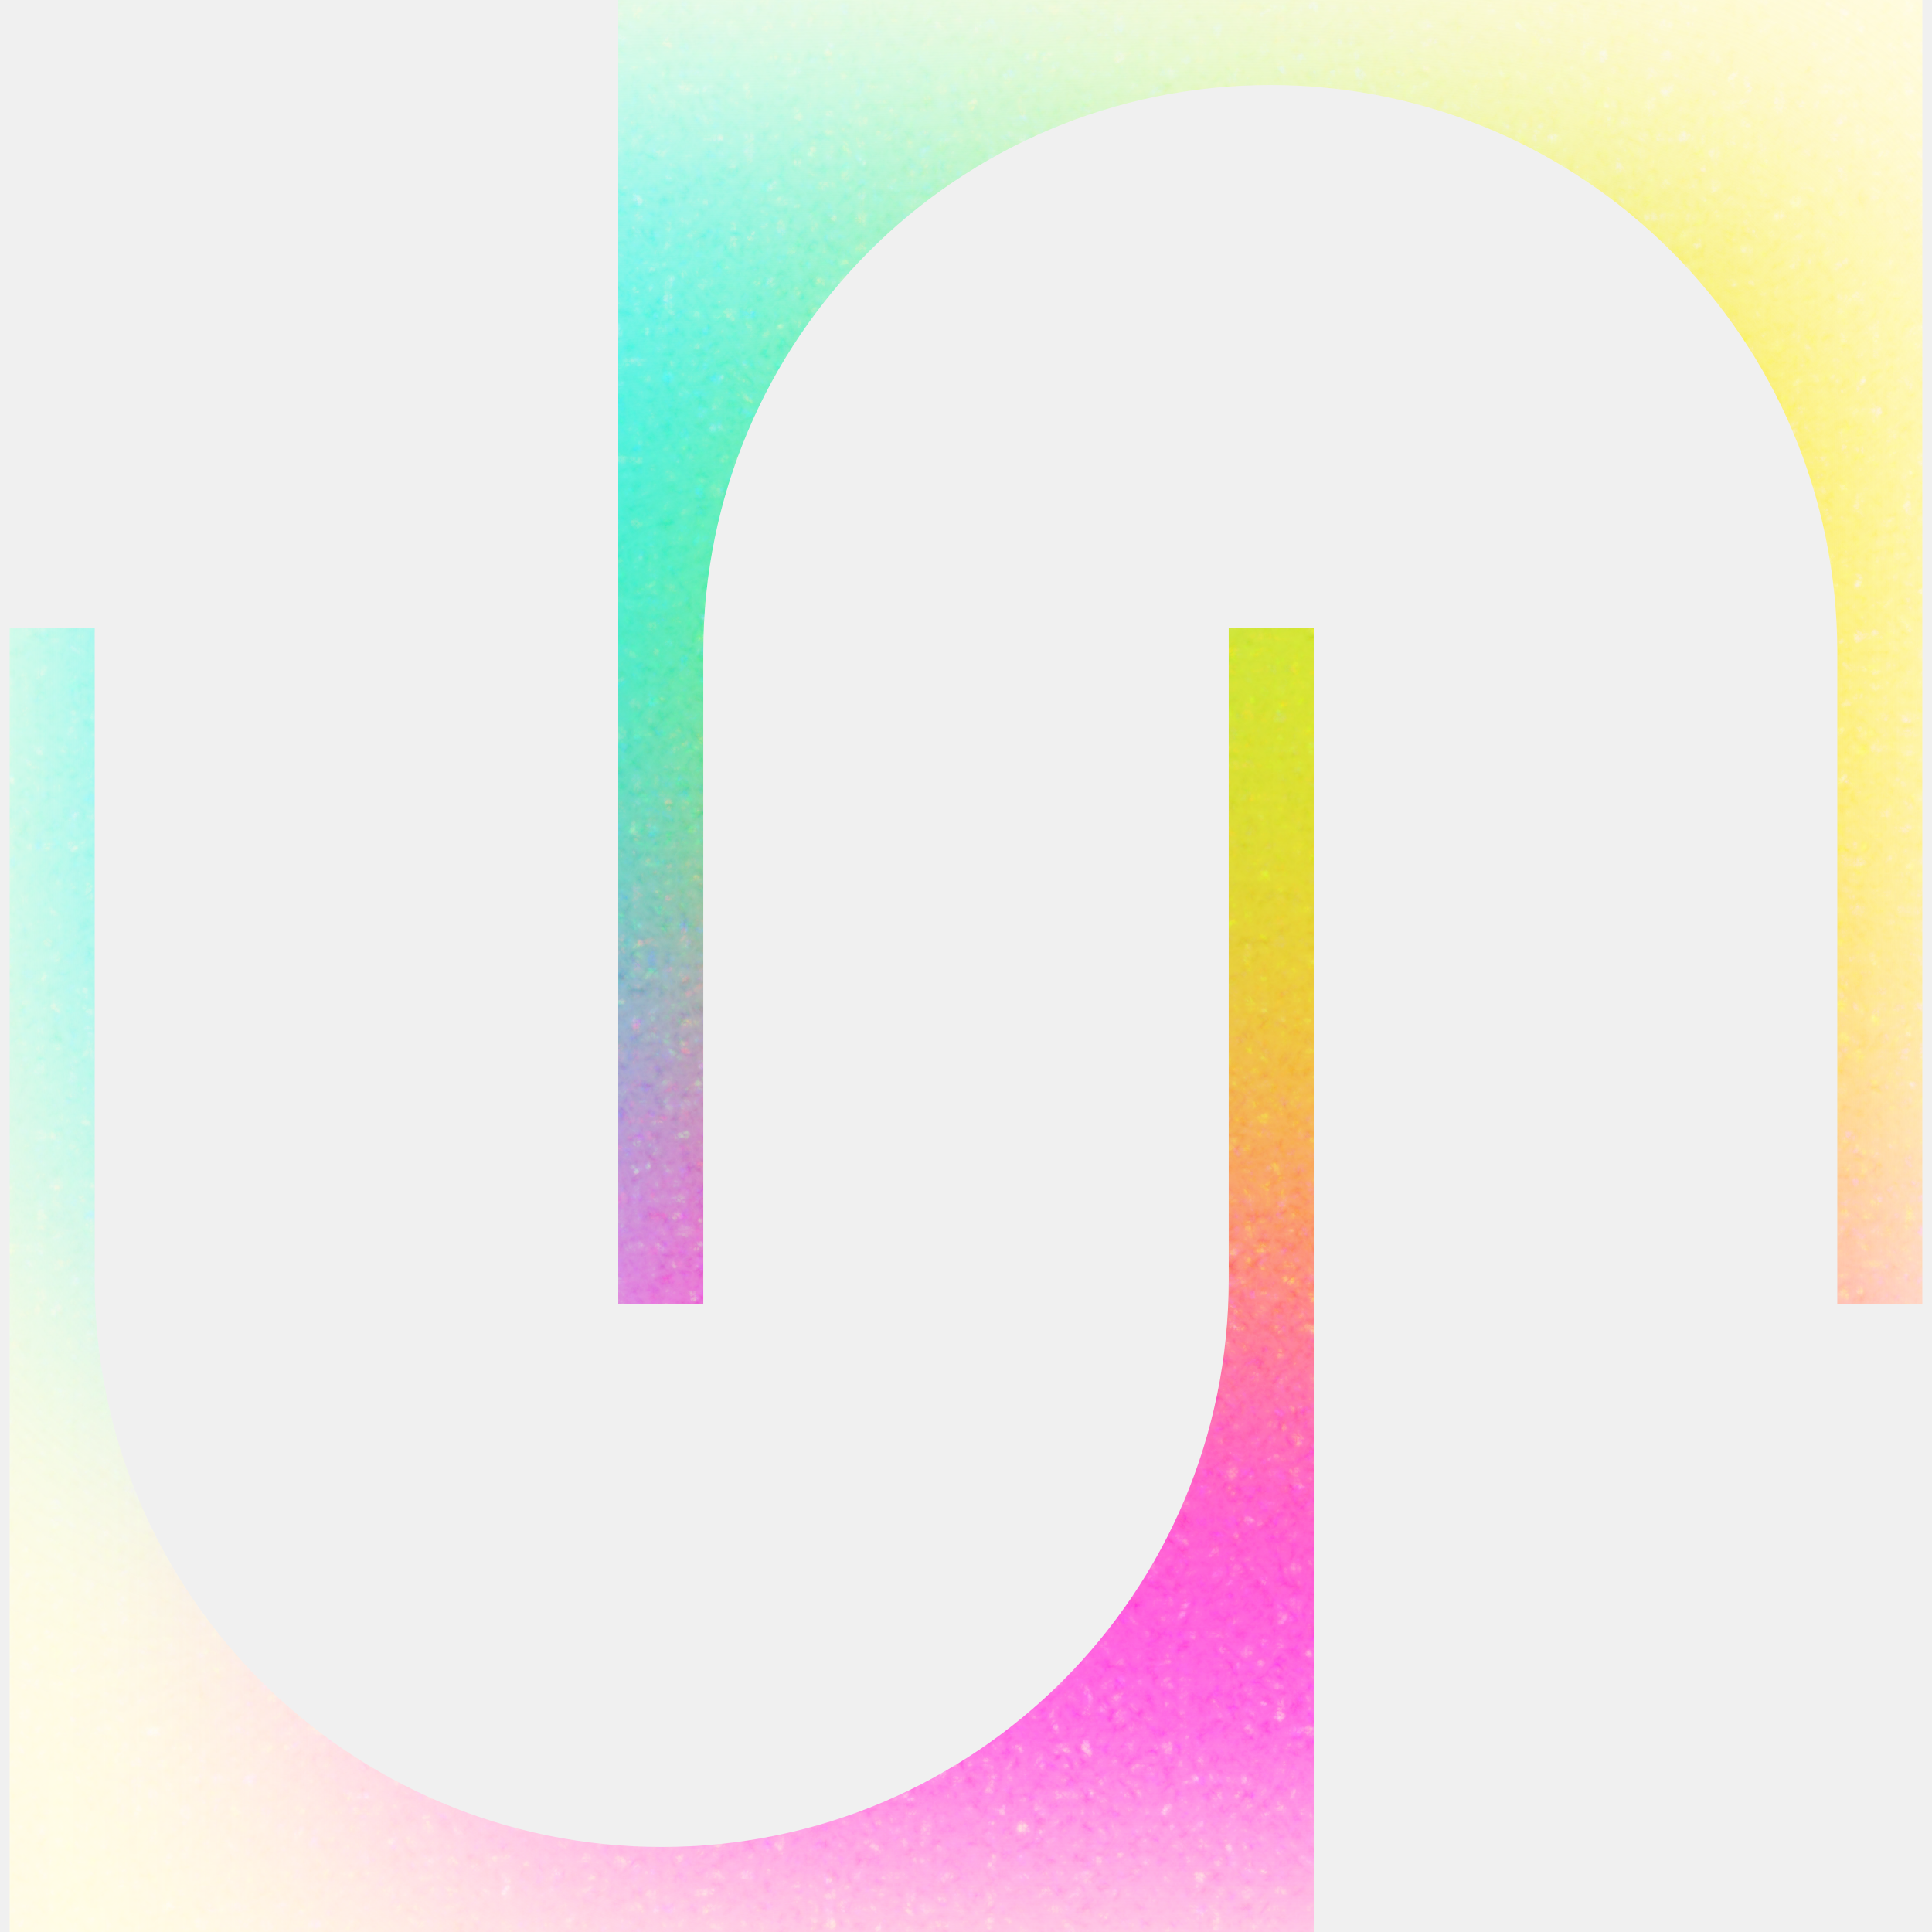
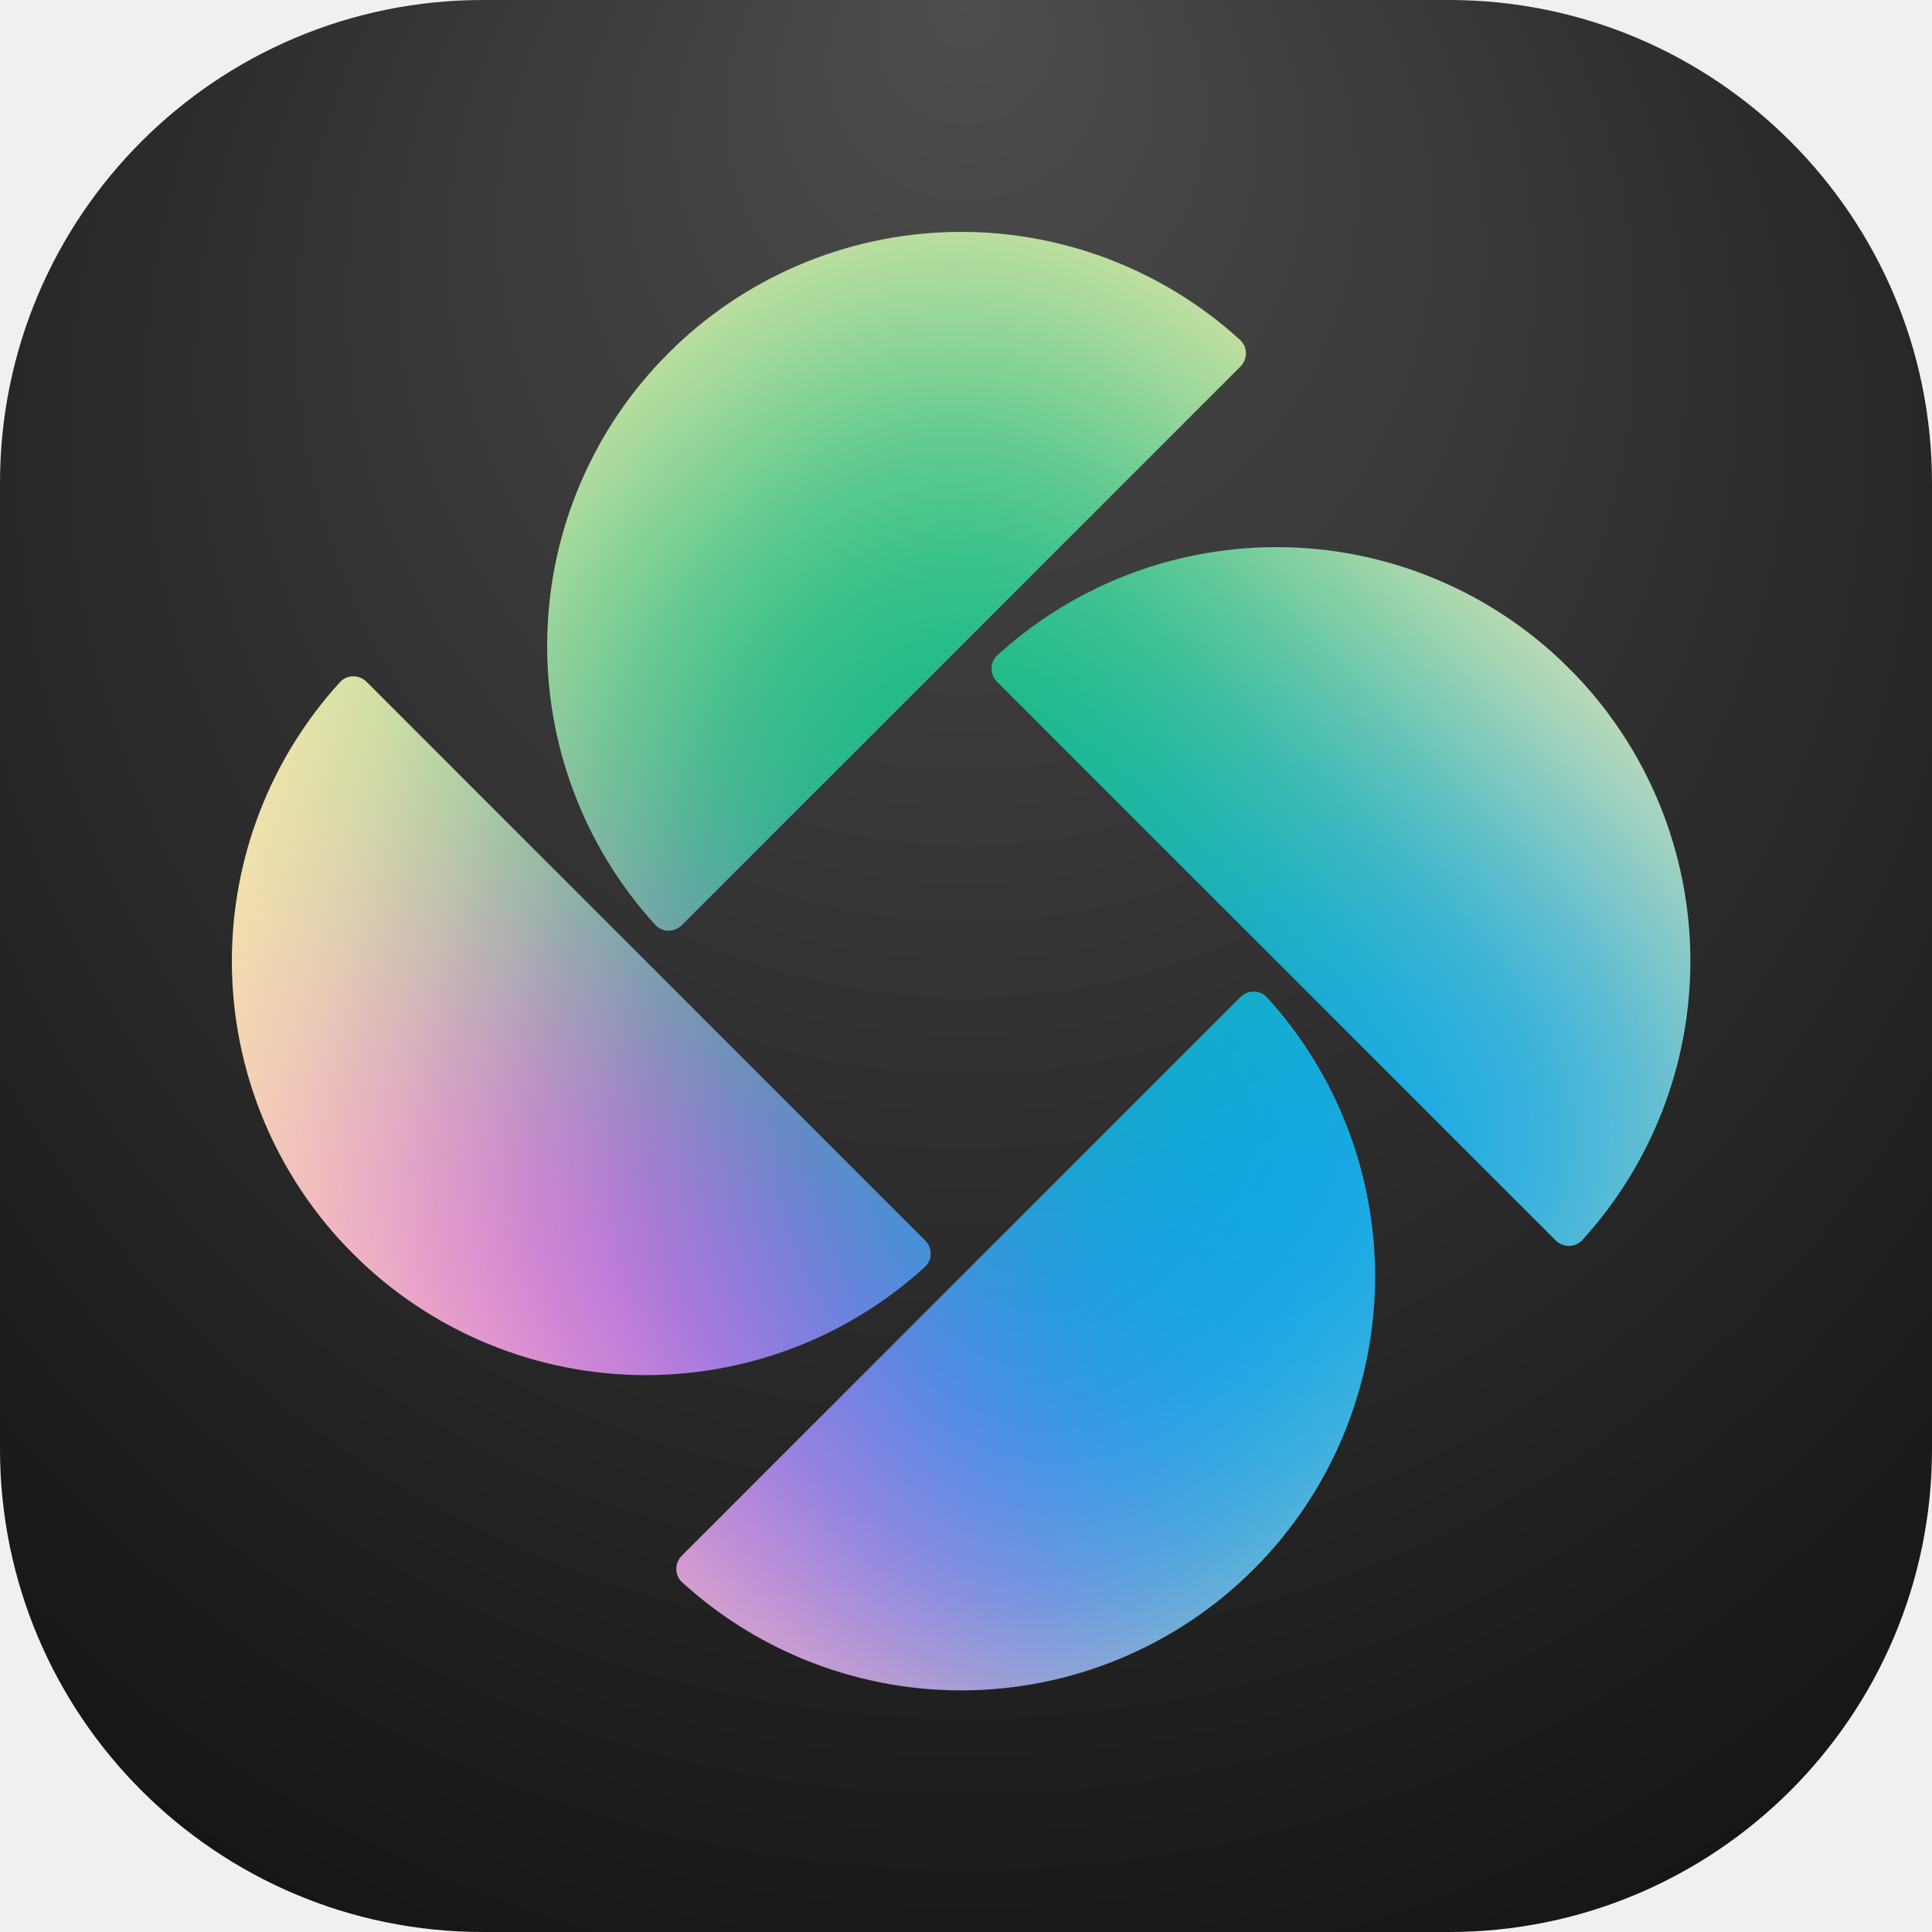
- <svg xmlns="http://www.w3.org/2000/svg" fill="none" viewBox="0 0 200 200" width="400" height="400" class="coolshapes star-1 ">
-   <g clip-path="url(#cs_clip_1_star-1)">
-     <mask id="cs_mask_1_star-1" style="mask-type:alpha" width="200" height="200" x="0" y="0" maskUnits="userSpaceOnUse">
-       <path fill-rule="evenodd" clip-rule="evenodd" d="M64 0H199V135H190.196V67.5C190.196 35.083 163.917 8.804 131.5 8.804C99.083 8.804 72.804 35.083 72.804 67.5V135H64V0ZM136 65L136 200L1 200L1 65L9.804 65L9.804 132.5C9.804 164.917 36.083 191.196 68.5 191.196C100.917 191.196 127.196 164.917 127.196 132.5V65H136Z" fill="#fff" />
+ <svg xmlns="http://www.w3.org/2000/svg" xmlns:xlink="http://www.w3.org/1999/xlink" width="512" height="512" viewBox="0 0 512 512" fill="none" class="">
+   <rect id="r9" width="512" height="512" x="0" y="0" rx="128" fill="url(#ra)" stroke="#FFFFFF" stroke-width="0" stroke-opacity="100%" paint-order="stroke" />
+   <clipPath id="clip">
+     <use xlink:href="#r9" />
+   </clipPath>
+   <defs>
+     <radialGradient id="ra" cx="50%" cy="50%" r="100%" fx="50%" fy="0%" gradientUnits="objectBoundingBox">
+       <stop stop-color="#4d4d4d" />
+       <stop offset="2" stop-color="#000000" />
+     </radialGradient>
+     <radialGradient id="rb" cx="0" cy="0" r="1" gradientUnits="userSpaceOnUse" gradientTransform="translate(256) rotate(90) scale(512)">
+       <stop stop-color="white" />
+       <stop offset="1" stop-color="white" stop-opacity="0" />
+     </radialGradient>
+   </defs>
+   <svg width="480" height="480" viewBox="0 0 182 182" fill="none" x="16" y="16" alignment-baseline="middle" style="color: rgb(230, 230, 230);">
+     <mask id="mask0_1_5" maskUnits="userSpaceOnUse" x="17" y="17" width="147" height="147" style="mask-type: alpha;">
+       <path d="M118.568 30.773C119.318 30.023 119.32 28.804 118.536 28.09C110.629 20.882 100.247 16.998 89.55 17.245C78.853 17.493 68.663 21.852 61.096 29.419C53.53 36.985 49.171 47.175 48.923 57.872C48.676 68.57 52.56 78.951 59.768 86.859C60.483 87.642 61.702 87.639 62.452 86.889L118.568 30.773ZM150.246 118.568C150.996 119.318 152.215 119.32 152.93 118.537C159.916 110.875 163.789 100.879 163.788 90.51C163.788 82.282 161.349 74.239 156.778 67.398C152.207 60.557 145.709 55.225 138.108 52.077C133.061 49.986 127.651 48.91 122.188 48.91C116.725 48.91 111.315 49.986 106.268 52.077C101.818 53.92 97.721 56.522 94.161 59.768C93.377 60.483 93.38 61.702 94.13 62.452L150.246 118.568ZM62.452 150.246C61.702 150.996 61.699 152.215 62.482 152.93C66.042 156.175 70.139 158.778 74.59 160.621C79.637 162.712 85.046 163.789 90.51 163.789C95.973 163.789 101.382 162.712 106.429 160.621C111.477 158.531 116.063 155.467 119.926 151.604C123.788 147.741 126.853 143.155 128.943 138.108C131.034 133.061 132.11 127.651 132.11 122.188C132.11 116.725 131.034 111.315 128.943 106.268C127.099 101.818 124.497 97.721 121.251 94.161C120.537 93.377 119.318 93.38 118.568 94.13L62.452 150.246ZM30.773 62.452C30.023 61.702 28.804 61.699 28.09 62.483C21.104 70.145 17.231 80.141 17.231 90.51C17.231 95.973 18.307 101.382 20.397 106.43C22.488 111.477 25.552 116.063 29.416 119.925C33.278 123.788 37.864 126.853 42.911 128.943C47.959 131.034 53.368 132.11 58.831 132.11C64.294 132.11 69.704 131.034 74.751 128.943C79.202 127.1 83.299 124.497 86.859 121.251C87.642 120.537 87.639 119.318 86.889 118.568L30.773 62.452Z" fill="white" />
    </mask>
-     <g mask="url(#cs_mask_1_star-1)">
-       <path fill="#fff" d="M200 0H0v200h200V0z" />
-       <path fill="#FFF9C5" fill-opacity="0.44" d="M200 0H0v200h200V0z" />
-       <g filter="url(#filter0_f_748_4325)">
-         <path fill="#00F0FF" fill-opacity="0.85" d="M158 22H15v108h143V22z" />
-         <path fill="#FF58E4" d="M209 101H52v116h157V101z" />
-         <ellipse cx="156" cy="80" fill="#FFE500" fill-opacity="0.79" rx="83" ry="57" />
+     <g mask="url(#mask0_1_5)">
+       <path d="M181.019 90.51L90.51 1.12362e-10L2.02305e-06 90.51L90.51 181.019L181.019 90.51Z" fill="white" />
+       <path d="M181.019 90.51L90.51 1.12362e-10L2.02305e-06 90.51L90.51 181.019L181.019 90.51Z" fill="#FFC700" fill-opacity="0.331" />
+       <g filter="url(#filter0_f_1_5)">
+         <path d="M146.23 130.73L77.103 61.603L22.458 116.248L91.585 185.375L146.23 130.73Z" fill="#D946EF" />
+         <path d="M149.794 74.671L89.605 14.482L36.204 67.882L96.393 128.071L149.794 74.671Z" fill="#10B981" />
+         <path d="M183.735 107.707L136.217 60.189L67.43 128.976L114.947 176.494L183.735 107.707Z" fill="#0EA5E9" />
      </g>
    </g>
-   </g>
-   <defs>
-     <filter id="filter0_f_748_4325" width="344" height="315" x="-45" y="-38" color-interpolation-filters="sRGB" filterUnits="userSpaceOnUse">
-       <feFlood flood-opacity="0" result="BackgroundImageFix" />
-       <feBlend in="SourceGraphic" in2="BackgroundImageFix" result="shape" />
-       <feGaussianBlur result="effect1_foregroundBlur_748_4325" stdDeviation="30" />
-     </filter>
-     <clipPath id="cs_clip_1_star-1">
-       <path fill="#fff" d="M0 0H200V200H0z" />
-     </clipPath>
-   </defs>
-   <g style="mix-blend-mode:overlay" mask="url(#cs_mask_1_star-1)">
-     <path fill="gray" stroke="transparent" d="M200 0H0v200h200V0z" filter="url(#cs_noise_1_star-1)" />
-   </g>
-   <defs>
-     <filter id="cs_noise_1_star-1" width="100%" height="100%" x="0%" y="0%" filterUnits="objectBoundingBox">
-       <feTurbulence baseFrequency="0.6" numOctaves="5" result="out1" seed="4" />
-       <feComposite in="out1" in2="SourceGraphic" operator="in" result="out2" />
-       <feBlend in="SourceGraphic" in2="out2" mode="overlay" result="out3" />
-     </filter>
-   </defs>
+     <defs>
+       <filter id="filter0_f_1_5" x="-17.542" y="-25.518" width="241.277" height="250.894" filterUnits="userSpaceOnUse" color-interpolation-filters="sRGB">
+         <feFlood flood-opacity="0" result="BackgroundImageFix" />
+         <feBlend mode="normal" in="SourceGraphic" in2="BackgroundImageFix" result="shape" />
+         <feGaussianBlur stdDeviation="20" result="effect1_foregroundBlur_1_5" />
+       </filter>
+     </defs>
+   </svg>
</svg>
